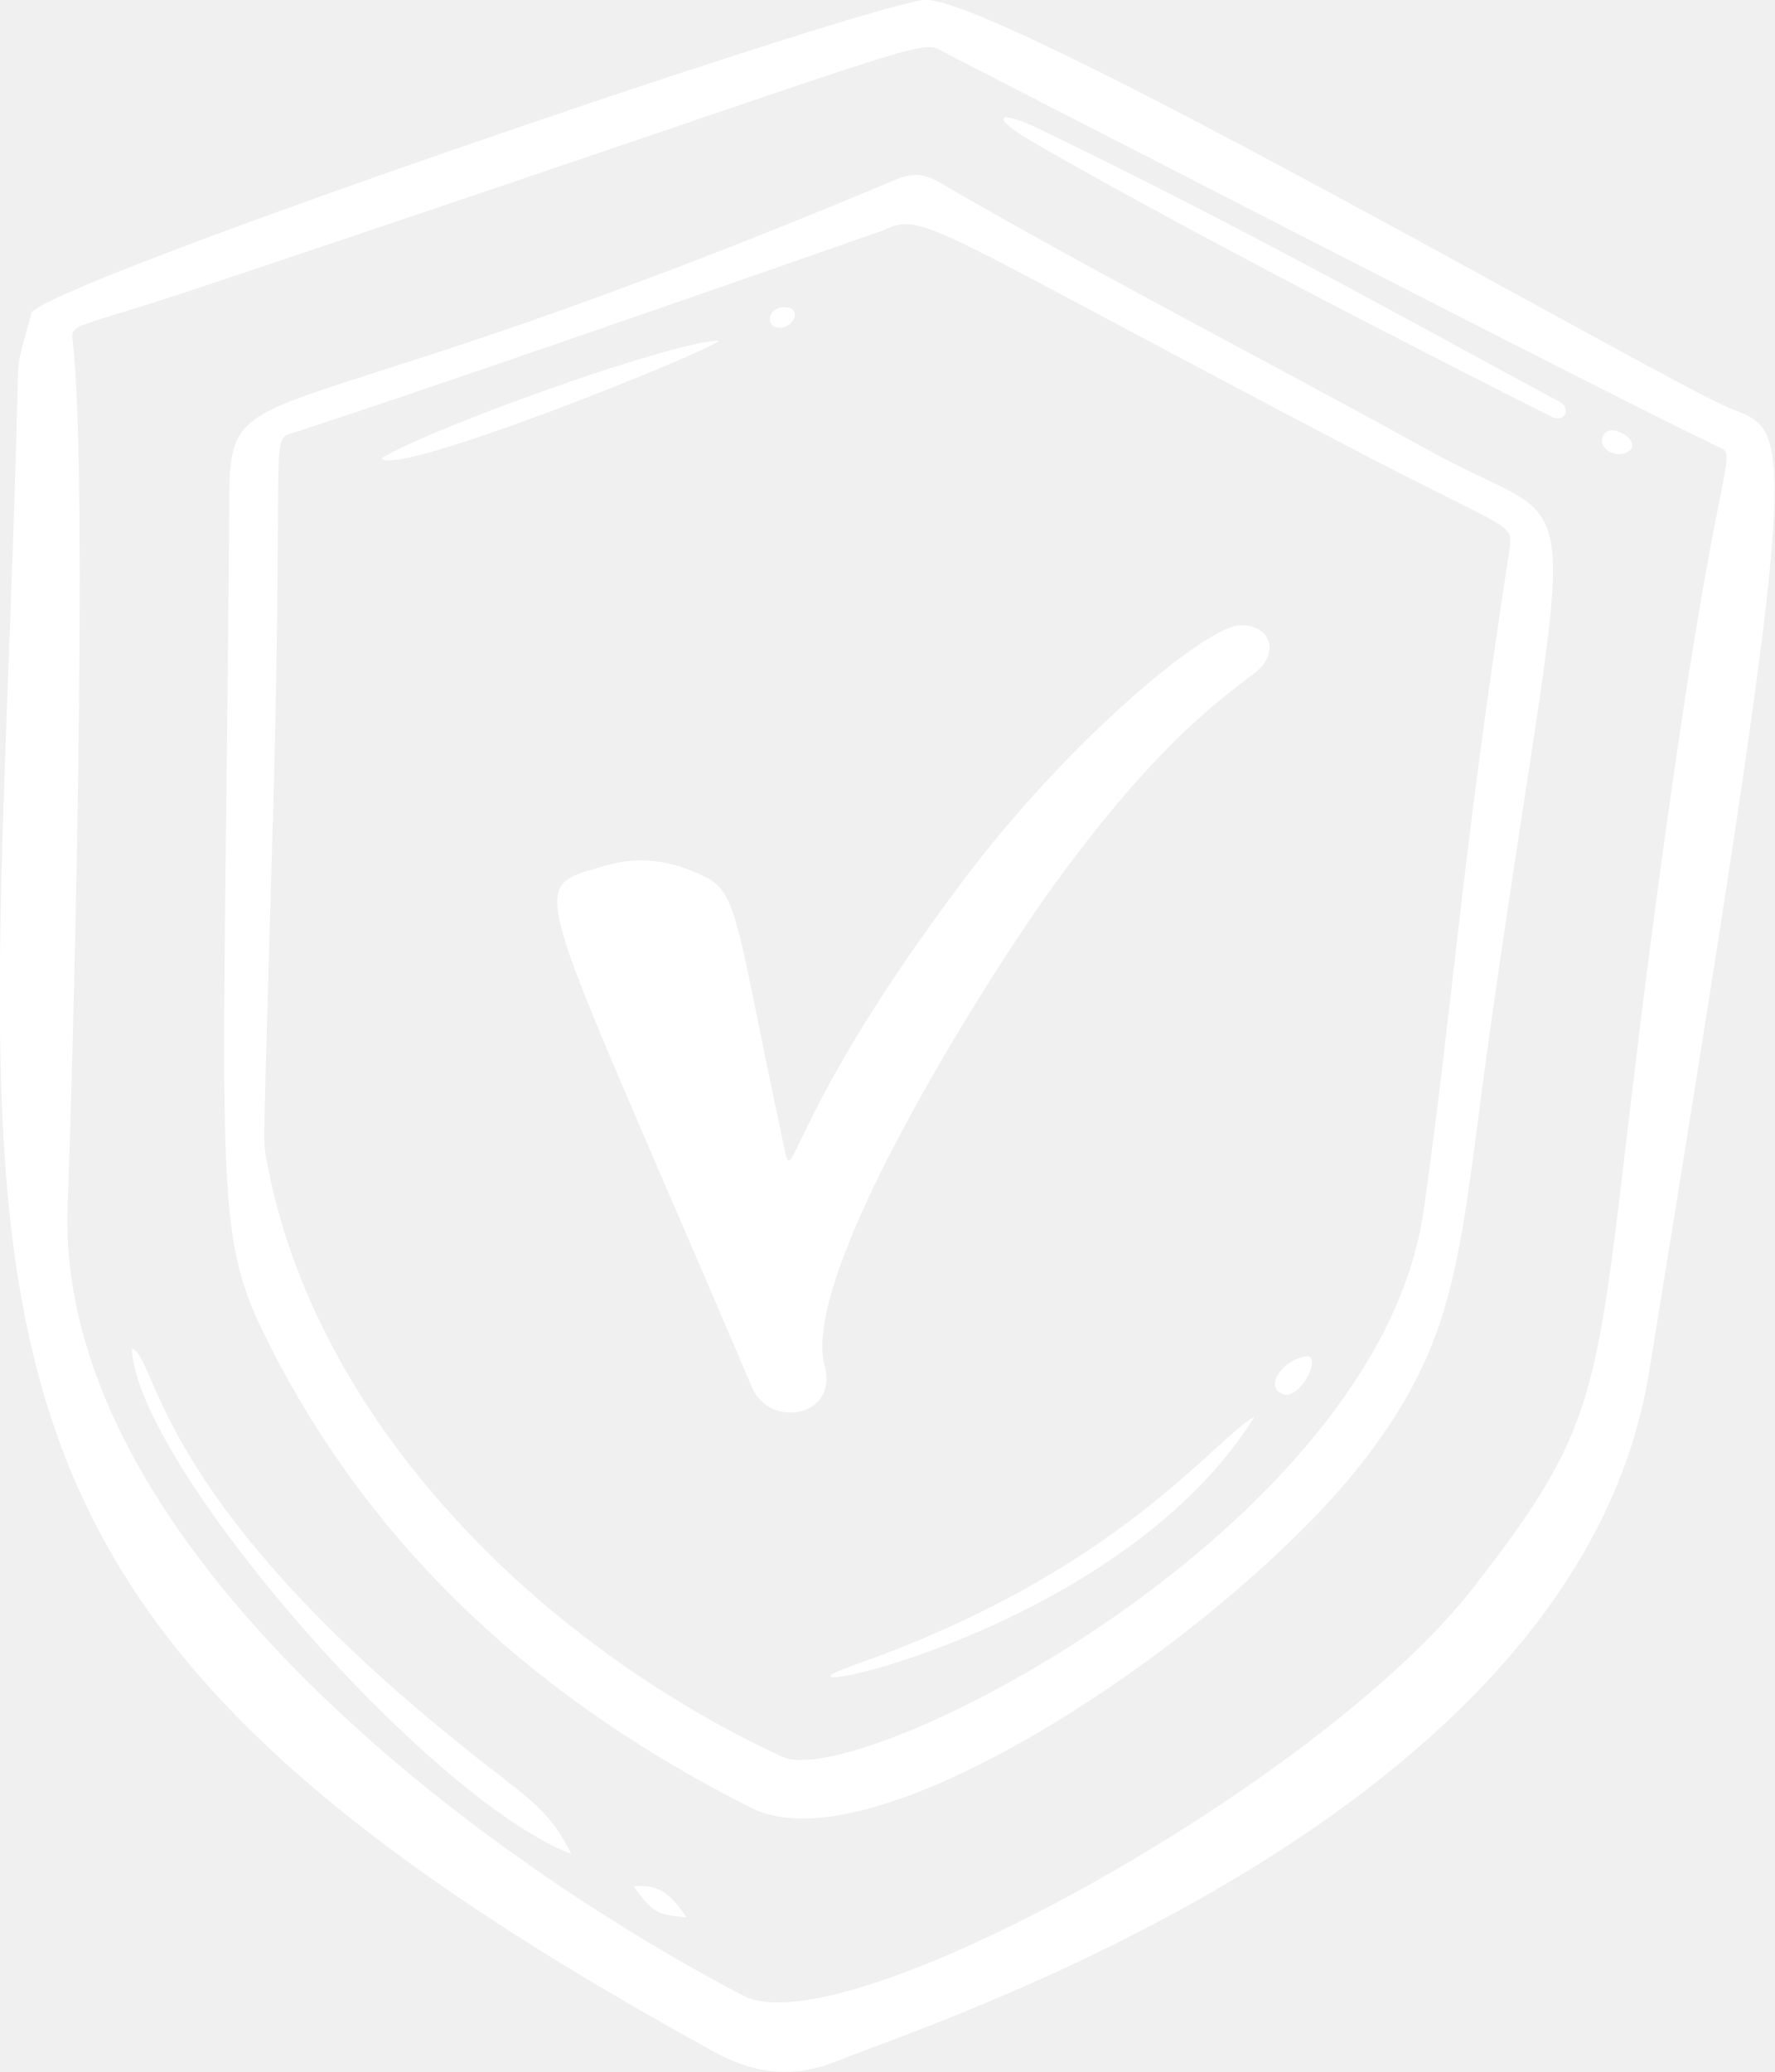
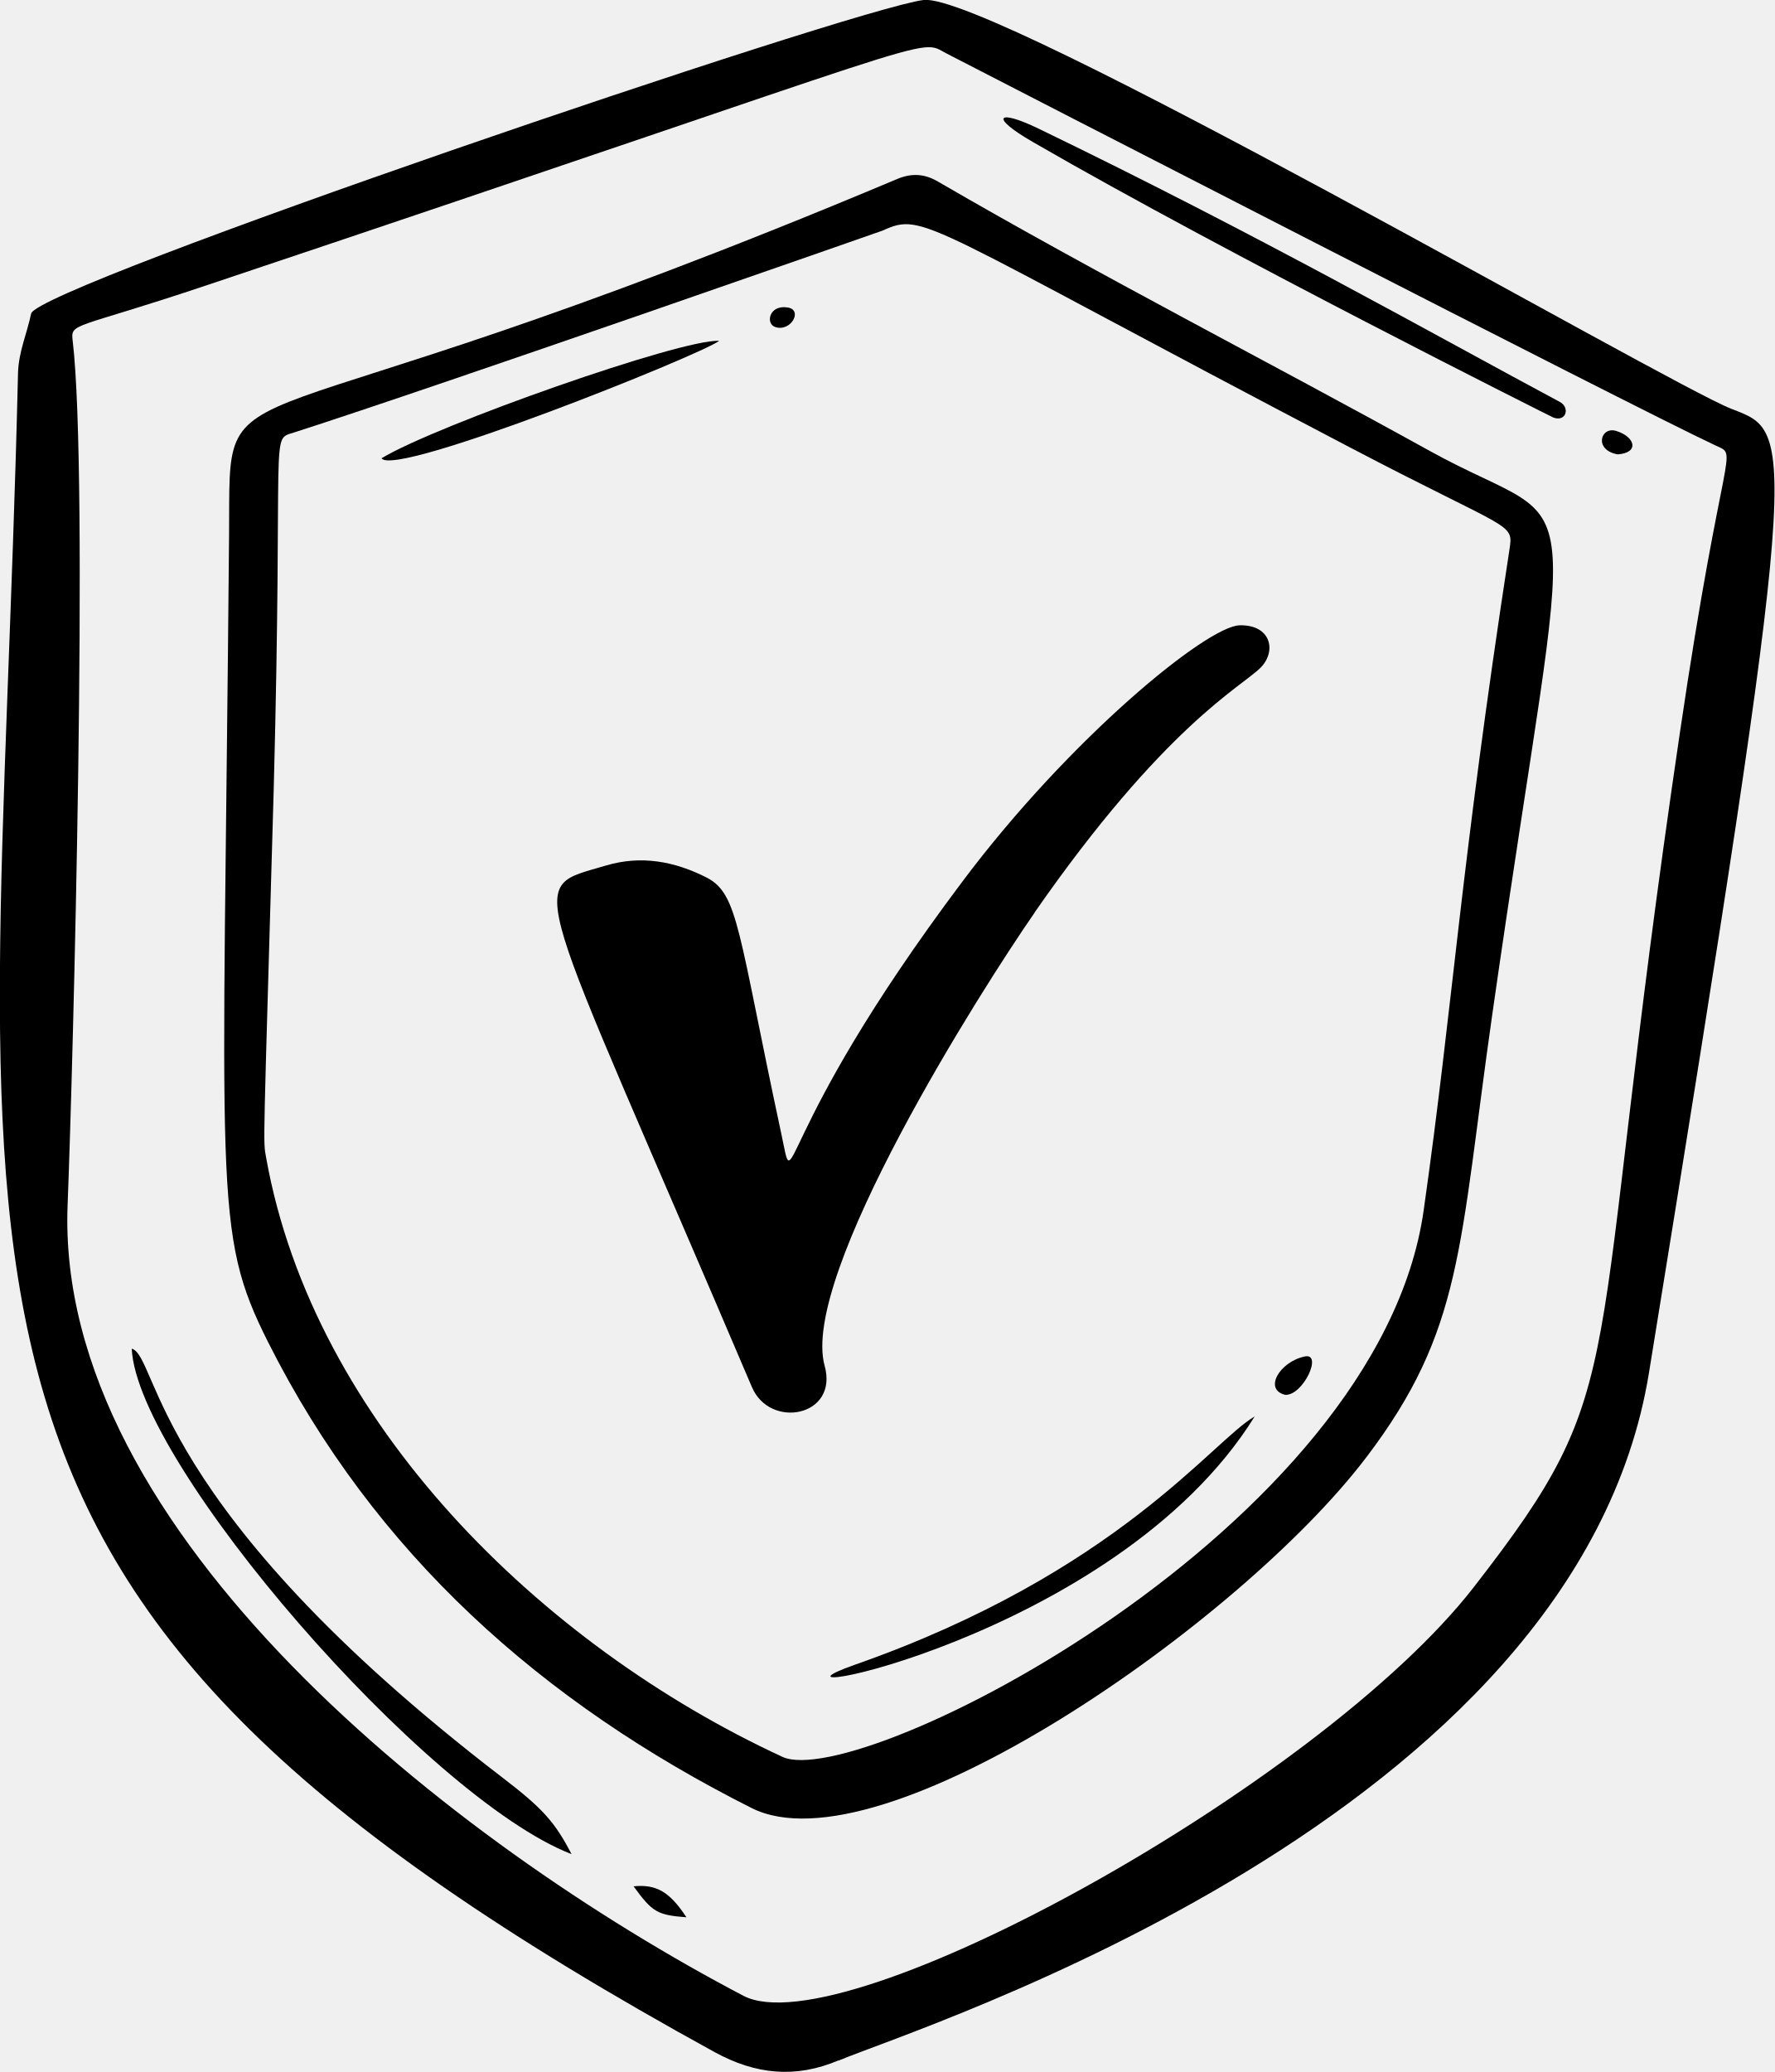
<svg xmlns="http://www.w3.org/2000/svg" width="221" height="258" viewBox="0 0 221 258" fill="none">
-   <g clip-path="url(#clip0_216_1184)">
-     <path d="M104.439 256.577C114.354 252.402 196.326 226.548 205.361 170.927C224.573 52.57 223.6 54.011 215.612 50.904C207.625 47.777 123.37 -1.03 115.008 1.04178e-05C106.067 1.142 4.564 35.664 3.872 39.053C3.367 41.524 2.32 43.789 2.245 46.429C-0.543 164.767 -15.059 198.428 89.006 255.529C94.132 258.337 99.108 258.805 104.42 256.558L104.439 256.577ZM8.418 150.071C9.091 132.922 11.056 59.328 9.054 42.46C8.773 40.12 9.11 41.093 25.535 35.589C119.966 3.969 114.054 4.699 117.889 6.665C123.108 9.361 203.247 50.604 213.648 55.472C216.623 56.857 214.621 54.535 209.196 91.323C197.112 173.136 203.696 171.694 183.531 197.642C164.356 222.298 104.982 255.023 92.579 248.508C56.438 229.562 6.847 190.715 8.418 150.071Z" fill="white" />
-     <path d="M170.155 181.467C182.221 165.572 181.679 155.5 185.85 126.276C196.008 55.284 198.178 67.266 178.087 56.164C157.716 44.894 136.97 34.316 116.823 22.616C115.139 21.623 113.531 21.53 111.716 22.297C25.198 58.692 28.715 43.303 28.528 66.63C27.817 149.229 26.451 153.291 33.373 167.089C46.654 193.505 67.55 212.02 93.589 225.125C109.696 233.232 154.461 202.135 170.137 181.486L170.155 181.467ZM97.443 218.76C67.363 204.85 39.041 177.105 33.148 144.174C32.737 141.89 32.793 143.968 34.084 98.456C35.299 52.607 33.56 54.835 36.646 53.843C54.399 48.151 109.696 28.794 109.901 28.719C115.195 26.341 114.41 27.595 168.341 55.827C188.338 66.293 188.507 65.019 187.983 68.445C181.828 108.453 180.968 124.909 177.301 150.707C171.689 190.397 106.983 223.159 97.443 218.76Z" fill="white" />
-     <path d="M62.555 221.325C18.557 187.589 19.792 168.905 16.406 167.931C17.079 182.309 53.015 223.833 71.179 230.873C69.121 226.904 67.624 225.2 62.555 221.325Z" fill="white" />
-     <path d="M128.645 17.692C152.796 31.658 193.258 51.914 193.445 51.989C195.054 52.589 195.559 50.735 194.249 50.042C179.322 42.067 156.724 29.243 129.319 16.007C124.212 13.536 123.127 14.509 128.645 17.692Z" fill="white" />
-     <path d="M78.904 234.879C81.243 238.099 81.86 238.455 85.489 238.736C83.394 235.553 81.748 234.598 78.904 234.879Z" fill="white" />
-     <path d="M201.452 56.576C204.201 56.389 203.659 54.386 201.264 53.656C199.319 53.075 198.458 56.033 201.452 56.576Z" fill="white" />
-     <path d="M128.833 113.639C145.032 90.331 154.592 85.538 156.986 83.142C159.025 81.082 158.295 77.769 154.386 77.862C150.308 77.956 133.229 91.922 119.872 109.745C95.666 141.983 99.239 150.165 97.256 140.954C91.906 116.035 91.981 111.318 88.015 109.277C84.011 107.236 79.821 106.469 75.444 107.779C65.23 110.831 65.885 107.555 93.645 172.724C95.89 178.003 104.458 176.393 102.699 170.065C99.594 158.851 122.192 123.224 128.851 113.639H128.833Z" fill="white" />
-     <path d="M106.478 207.284C90.933 212.732 138.878 204.344 156.256 176.375C150.981 179.389 139.177 195.807 106.478 207.284Z" fill="white" />
-     <path d="M47.515 57.063C49.086 59.515 87.229 44.22 89.567 42.441C84.891 42.161 54.268 52.963 47.515 57.063Z" fill="white" />
-     <path d="M160.054 173.679C162.28 173.81 164.787 168.418 162.486 168.905C159.362 169.56 157.323 173.023 160.054 173.679Z" fill="white" />
-     <path d="M96.545 40.719C98.49 41.374 100.043 38.585 98.097 38.285C95.778 37.911 95.31 40.307 96.545 40.719Z" fill="white" />
+   <g clip-path="url(#clip0_377_634)">
+     <path d="M104.439 256.577C114.354 252.402 196.326 226.548 205.361 170.927C224.573 52.57 223.6 54.011 215.613 50.904C207.625 47.777 123.37 -1.03 115.009 -5.06174e-05C106.067 1.142 4.565 35.664 3.873 39.053C3.367 41.524 2.32 43.789 2.245 46.429C-0.542 164.767 -15.059 198.428 89.006 255.529C94.132 258.337 99.108 258.805 104.421 256.558L104.439 256.577ZM8.418 150.071C9.092 132.922 11.056 59.328 9.054 42.46C8.774 40.12 9.11 41.093 25.535 35.589C119.966 3.969 114.054 4.699 117.889 6.665C123.108 9.361 203.248 50.604 213.649 55.471C216.623 56.857 214.621 54.535 209.196 91.323C197.112 173.136 203.697 171.694 183.531 197.642C164.357 222.298 104.982 255.023 92.579 248.508C56.438 229.562 6.847 190.715 8.418 150.071Z" fill="black" />
+     <path d="M170.155 181.467C182.221 165.573 181.678 155.5 185.85 126.276C196.007 55.285 198.177 67.266 178.087 56.164C157.715 44.894 136.969 34.317 116.822 22.616C115.139 21.623 113.53 21.53 111.715 22.297C25.197 58.692 28.714 43.303 28.527 66.63C27.816 149.229 26.451 153.291 33.372 167.089C46.654 193.505 67.549 212.02 93.589 225.125C109.695 233.232 154.46 202.135 170.136 181.486L170.155 181.467ZM97.442 218.76C67.362 204.85 39.04 177.105 33.148 144.174C32.736 141.89 32.792 143.968 34.083 98.456C35.299 52.607 33.559 54.835 36.646 53.843C54.398 48.152 109.695 28.794 109.901 28.719C115.195 26.341 114.409 27.596 168.34 55.828C188.338 66.293 188.506 65.02 187.982 68.446C181.828 108.453 180.967 124.91 177.301 150.708C171.689 190.397 106.983 223.16 97.442 218.76Z" fill="black" />
+     <path d="M62.554 221.325C18.556 187.589 19.791 168.905 16.405 167.931C17.079 182.309 53.014 223.833 71.178 230.873C69.121 226.904 67.624 225.2 62.554 221.325Z" fill="black" />
+     <path d="M128.646 17.692C152.796 31.658 193.258 51.914 193.445 51.989C195.054 52.588 195.559 50.735 194.25 50.042C179.322 42.067 156.724 29.243 129.319 16.007C124.212 13.536 123.127 14.509 128.646 17.692Z" fill="black" />
+     <path d="M78.904 234.879C81.243 238.099 81.86 238.455 85.489 238.736C83.394 235.553 81.748 234.598 78.904 234.879Z" fill="black" />
+     <path d="M201.452 56.576C204.202 56.389 203.659 54.386 201.265 53.656C199.319 53.075 198.459 56.033 201.452 56.576Z" fill="black" />
+     <path d="M128.833 113.639C145.032 90.331 154.592 85.538 156.986 83.142C159.025 81.082 158.295 77.769 154.386 77.862C150.308 77.956 133.229 91.922 119.872 109.745C95.666 141.983 99.239 150.164 97.256 140.954C91.906 116.035 91.981 111.317 88.015 109.277C84.011 107.236 79.821 106.469 75.444 107.779C65.23 110.831 65.885 107.554 93.645 172.724C95.89 178.003 104.458 176.393 102.699 170.065C99.594 158.851 122.192 123.224 128.851 113.639H128.833Z" fill="black" />
+     <path d="M106.478 207.284C90.933 212.732 138.878 204.344 156.256 176.375C150.981 179.389 139.177 195.807 106.478 207.284Z" fill="black" />
+     <path d="M47.515 57.063C49.086 59.515 87.229 44.22 89.567 42.441C84.891 42.161 54.268 52.963 47.515 57.063Z" fill="black" />
+     <path d="M160.054 173.679C162.28 173.81 164.787 168.418 162.486 168.905C159.362 169.56 157.323 173.023 160.054 173.679Z" fill="black" />
+     <path d="M96.544 40.719C98.49 41.374 100.043 38.585 98.097 38.285C95.778 37.911 95.31 40.307 96.544 40.719Z" fill="black" />
  </g>
  <defs>
-     <clipPath id="clip0_216_1184">
+     <clipPath id="clip0_377_634">
      <rect width="221" height="258" fill="white" />
    </clipPath>
  </defs>
</svg>
